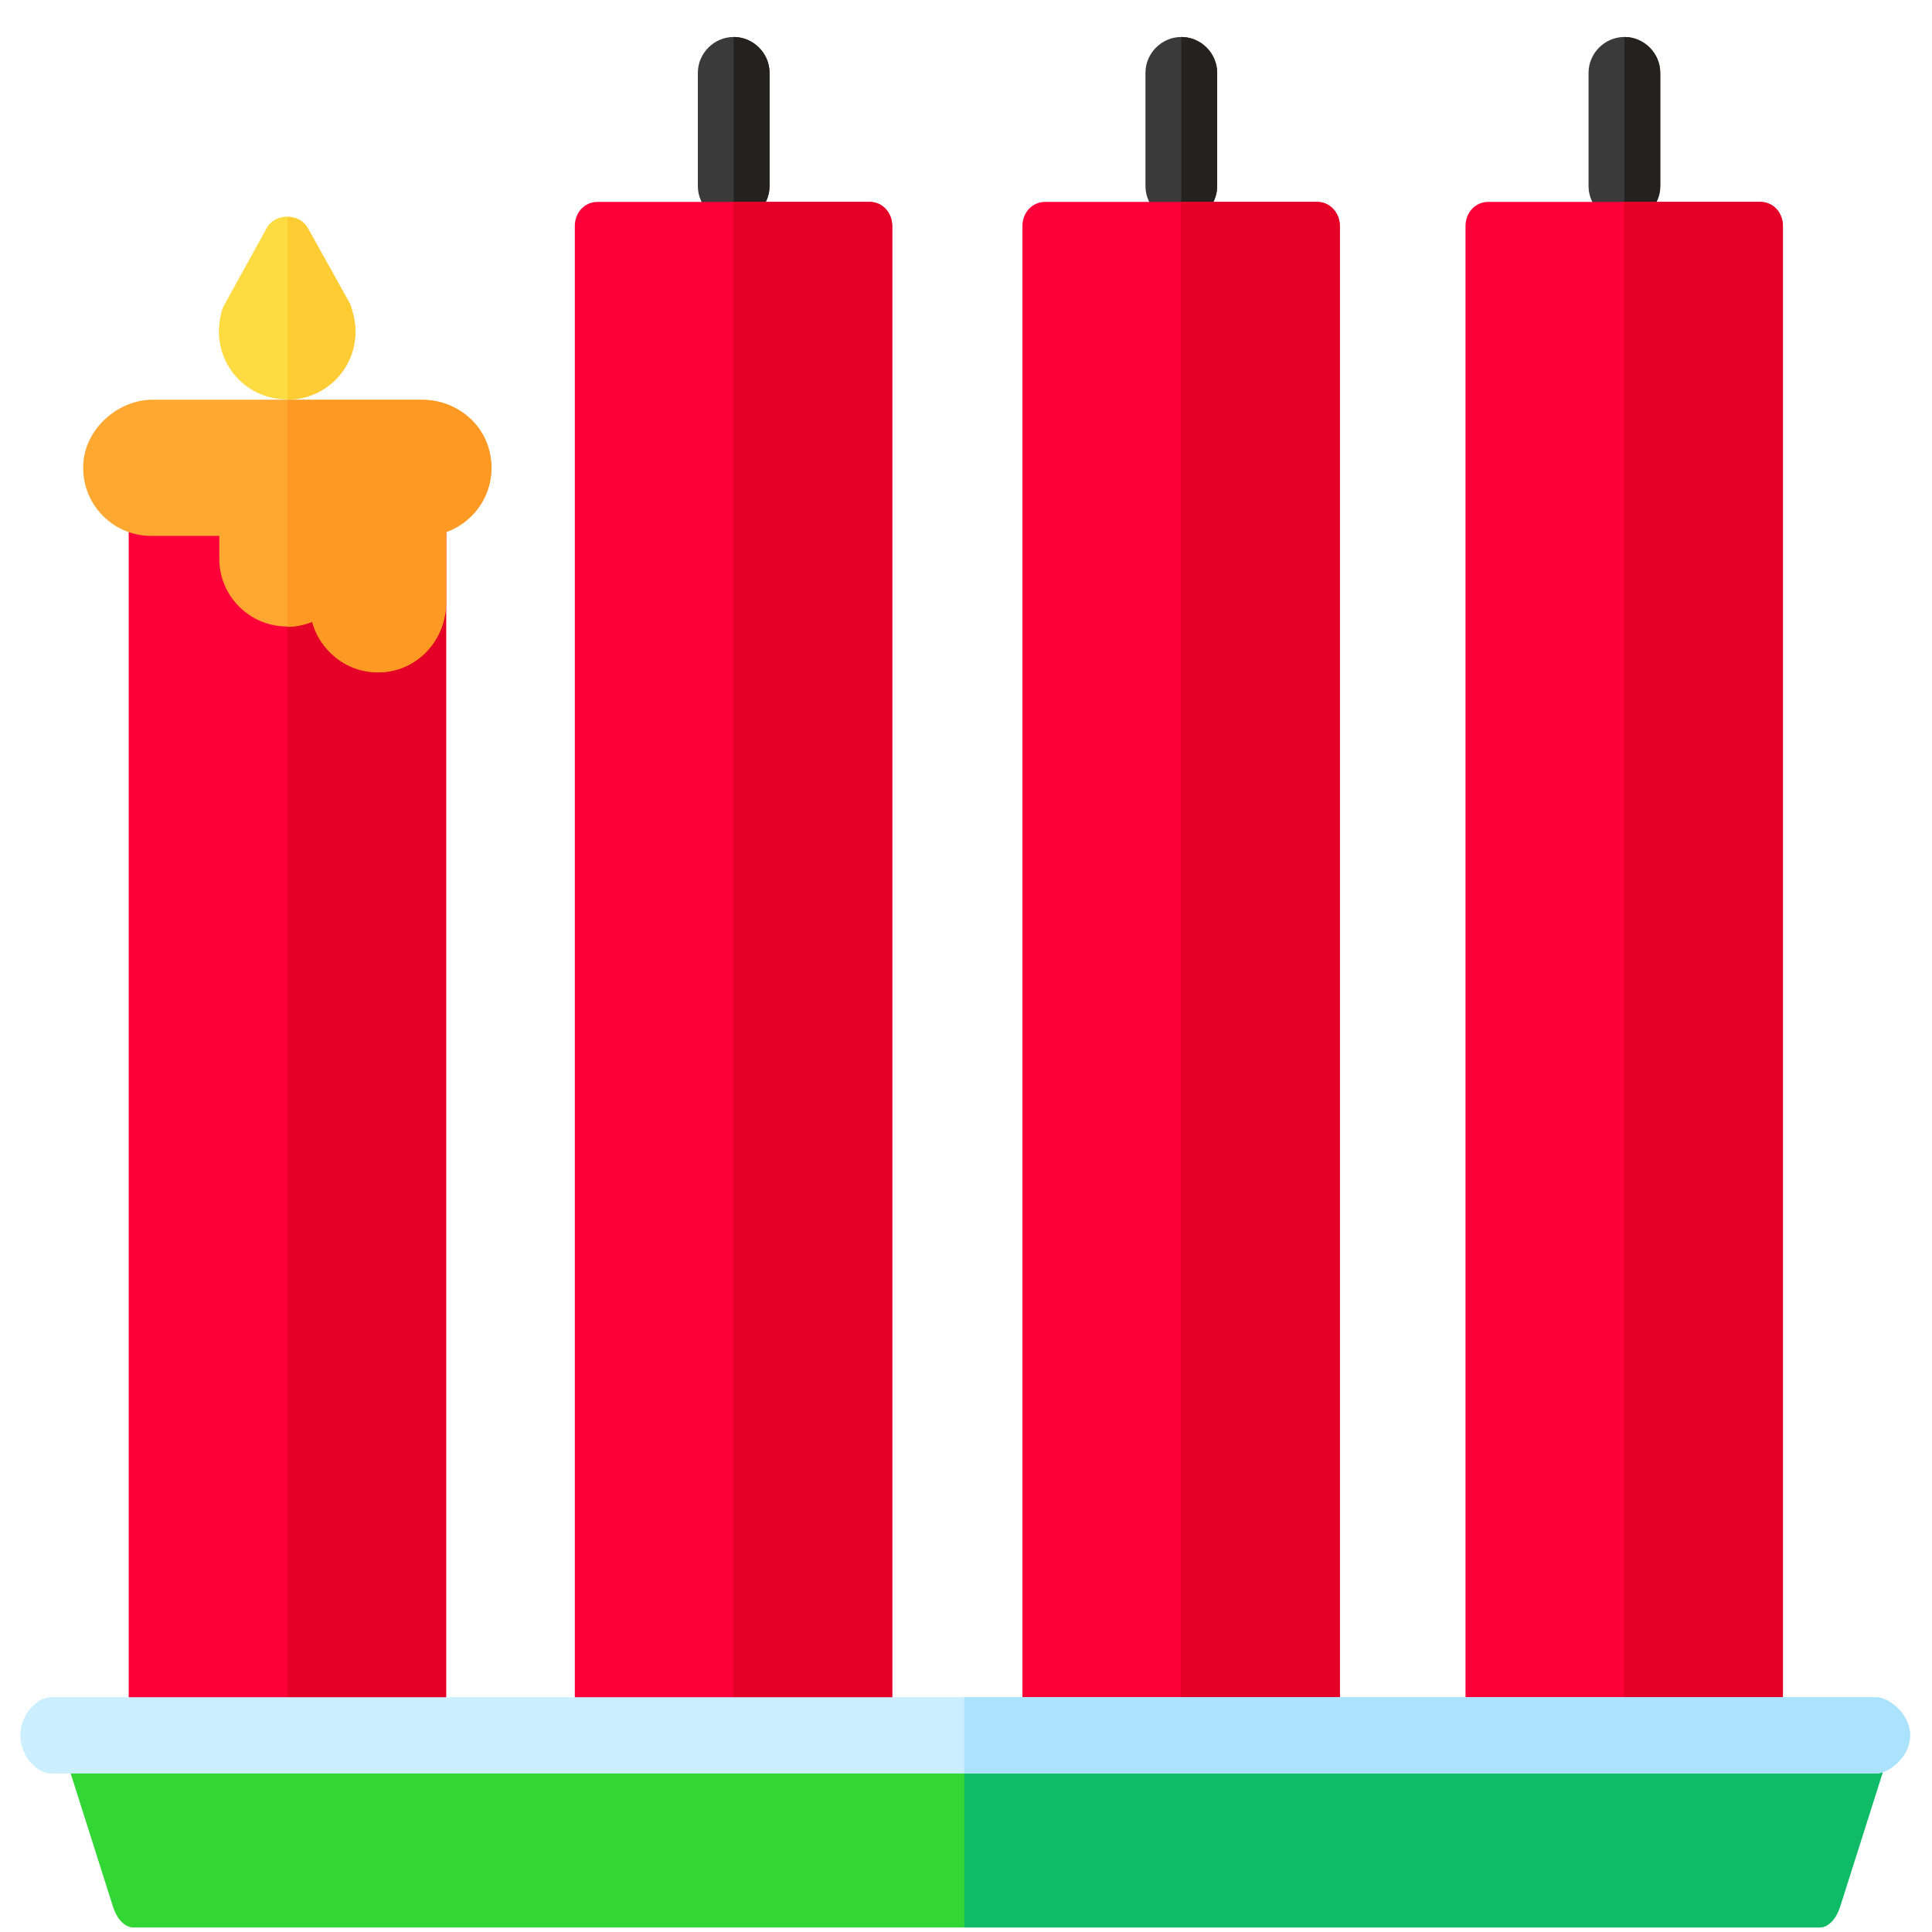
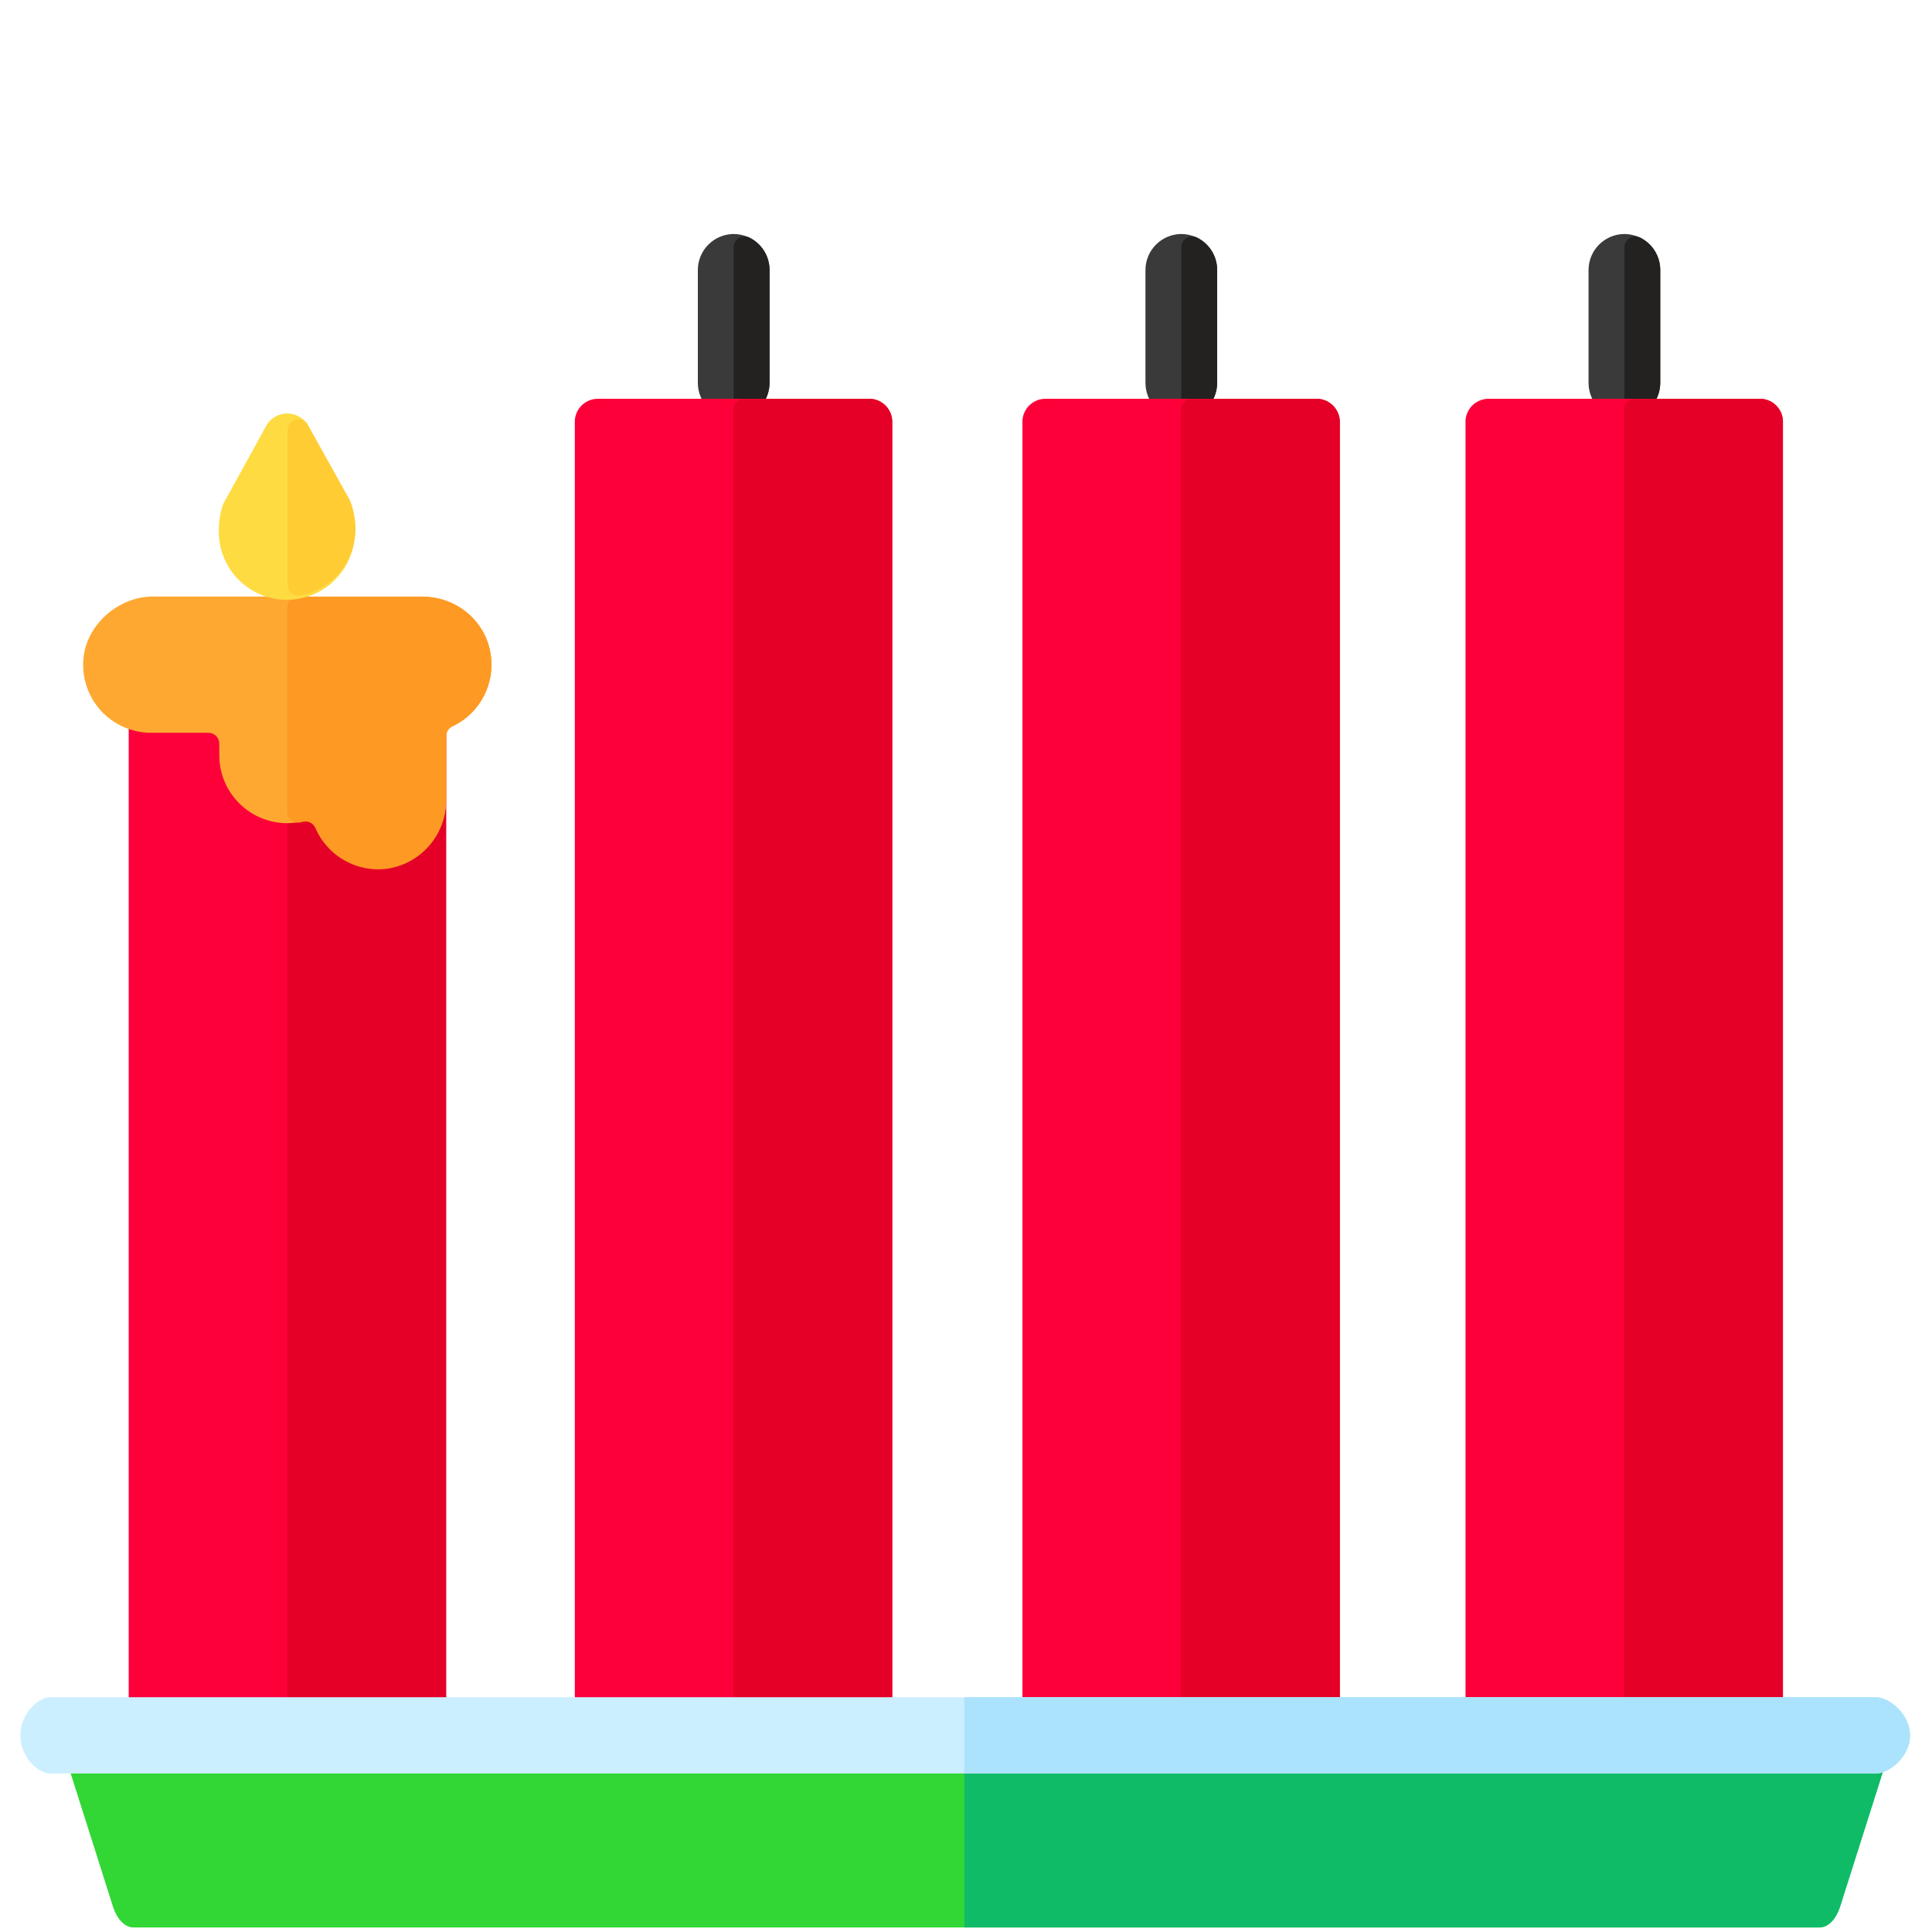
- <svg xmlns="http://www.w3.org/2000/svg" version="1.1" id="Lager_1" x="0px" y="0px" viewBox="0 0 511.9 511.9" style="enable-background:new 0 0 511.9 511.9;" xml:space="preserve">
-   <style type="text/css">
- 	.st0{fill:#3A3A3A;}
- 	.st1{fill:#232221;}
- 	.st2{fill:#FD003A;}
- 	.st3{fill:#E50027;}
- 	.st4{fill:#FEA832;}
- 	.st5{fill:#FE9923;}
- 	.st6{fill:#FEDB41;}
- 	.st7{fill:#FFCC33;}
- 	.st8{fill:#32D736;}
- 	.st9{fill:#10BB67;}
- 	.st10{fill:#CCEFFF;}
- 	.st11{fill:#ACE3FC;}
- </style>
-   <path class="st0" d="M430.4,58.8L430.4,58.8c-5.2,0-9.5-4.3-9.5-9.5v-30c0-5.2,4.3-9.5,9.5-9.5l0,0c5.2,0,9.5,4.3,9.5,9.5v30  C439.9,54.5,435.6,58.8,430.4,58.8z" />
-   <g>
-     <path class="st1" d="M430.4,9.8v49c5.2,0,9.5-4.3,9.5-9.5v-30C439.9,14.1,435.6,9.8,430.4,9.8z" />
-   </g>
-   <g>
-     <path class="st2" d="M472.4,59.9v399.7c0,3.6-2.6,6.4-6,6.4h-72.1c-3.4,0-6-2.8-6-6.4V59.9c0-3.6,2.6-6.4,6-6.4h72.1   C469.8,53.5,472.4,56.3,472.4,59.9z" />
-     <path class="st3" d="M472.4,59.9v399.7c0,3.6-2.6,6.4-6,6.4h-36.1V53.5h36.1C469.8,53.5,472.4,56.3,472.4,59.9z" />
-   </g>
-   <path class="st0" d="M194.4,58.8L194.4,58.8c-5.2,0-9.5-4.3-9.5-9.5v-30c0-5.2,4.3-9.5,9.5-9.5l0,0c5.2,0,9.5,4.3,9.5,9.5v30  C203.9,54.5,199.6,58.8,194.4,58.8z" />
-   <g>
-     <path class="st1" d="M194.4,9.8v49c5.2,0,9.5-4.3,9.5-9.5v-30C203.9,14.1,199.6,9.8,194.4,9.8z" />
-   </g>
-   <g>
-     <path class="st2" d="M236.4,59.9v399.7c0,3.6-2.6,6.4-6,6.4h-72.1c-3.4,0-6-2.8-6-6.4V59.9c0-3.6,2.6-6.4,6-6.4h72.1   C233.8,53.5,236.4,56.3,236.4,59.9z" />
-     <path class="st3" d="M236.4,59.9v399.7c0,3.6-2.6,6.4-6,6.4h-36.1V53.5h36.1C233.8,53.5,236.4,56.3,236.4,59.9z" />
-   </g>
-   <path class="st0" d="M313,58.8L313,58.8c-5.2,0-9.5-4.3-9.5-9.5v-30c0-5.2,4.3-9.5,9.5-9.5l0,0c5.2,0,9.5,4.3,9.5,9.5v30  C322.5,54.5,318.2,58.8,313,58.8z" />
-   <g>
-     <path class="st1" d="M313,9.8v49c5.2,0,9.5-4.3,9.5-9.5v-30C322.5,14.1,318.2,9.8,313,9.8z" />
-   </g>
-   <g>
-     <path class="st2" d="M355,59.9v399.7c0,3.6-2.6,6.4-6,6.4h-72.1c-3.4,0-6-2.8-6-6.4V59.9c0-3.6,2.6-6.4,6-6.4H349   C352.3,53.5,355,56.3,355,59.9z" />
-     <path class="st3" d="M355,59.9v399.7c0,3.6-2.6,6.4-6,6.4h-36.1V53.5H349C352.3,53.5,355,56.3,355,59.9z" />
-   </g>
-   <g>
-     <path class="st2" d="M118.2,114.4v345.1c0,3.6-2.7,6.4-6,6.4H40.1c-3.3,0-6-2.9-6-6.4V114.4c0-3.6,2.7-6.4,6-6.4h72.1   C115.5,108,118.2,110.9,118.2,114.4z" />
-     <path class="st3" d="M118.2,114.4v345.1c0,3.6-2.7,6.4-6,6.4H76.1V108h36.1C115.5,108,118.2,110.9,118.2,114.4z" />
-     <path class="st4" d="M111.8,105.9H40.5c-9.1,0-17.6,7.4-18.4,16.5c-0.9,10.7,7.5,19.6,18,19.6h18v6c0,10,8.1,18,18,18   c2.3,0,4.6-0.5,6.6-1.3c2.4,8.5,10.6,14.5,20,13.2c9-1.2,15.5-9.2,15.5-18.3v-18.7c7.9-2.7,13.4-11.1,11.7-20.3   C128.4,112,120.6,105.9,111.8,105.9z" />
-     <path class="st5" d="M129.9,120.7c1.7,9.2-3.8,17.5-11.7,20.3v18.7c0,9.1-6.5,17-15.5,18.3c-9.4,1.3-17.6-4.7-20-13.2   c-2,0.8-4.3,1.3-6.6,1.3V106h35.7C120.6,105.9,128.4,112,129.9,120.7z" />
-     <path class="st6" d="M92.7,80.5L81.4,60.2c-1.1-1.8-3.1-2.8-5.3-2.8s-4.2,1-5.3,2.8L59.1,81.4c-0.7,1.9-1.1,4.4-1.1,6.4   c0,10.2,8.4,18.4,18.7,18c8.9-0.3,16.4-7.3,17.3-16.2C94.3,87.3,94.1,84.3,92.7,80.5z" />
-     <path class="st7" d="M94.2,87.9c0,10-8.1,18-18,18V57.5c2.2,0,4.2,1,5.3,2.8l11.3,20.3C93.8,83.4,94.2,85.9,94.2,87.9z" />
-   </g>
-   <g id="Lager_2">
-     <path class="st8" d="M499.3,458.5c-1.2-2.8-3.1-4.5-5.2-4.5H23.4c-2,0-4,1.7-5.2,4.5c-1.1,2.6-1.1,6.2-0.2,9.1l12,37.8   c1.1,3.2,3.1,5.3,5.4,5.3H482c2.3,0,4.3-2.1,5.4-5.3l12-37.8C500.3,464.7,500.3,461.2,499.3,458.5z" />
-     <path class="st9" d="M499.5,467.6l-12,37.8c-1.1,3.2-3.1,5.3-5.4,5.3H255.5V454h238.6c2,0,4,1.7,5.2,4.5   C500.3,461.2,500.3,464.7,499.5,467.6z" />
-     <g>
-       <path class="st10" d="M506.1,459.8c0,5.7-5.6,10.1-9,10.1H13.4c-3.4,0-8-4.4-8-10.1s4.6-10.1,8-10.1h483.7    C500.5,449.7,506.1,454.1,506.1,459.8z" />
-       <path class="st11" d="M506.1,459.8c0,5.7-5.6,10.1-9,10.1H255.5v-20.2h241.6C500.5,449.7,506.1,454.1,506.1,459.8z" />
-     </g>
+ <svg xmlns="http://www.w3.org/2000/svg" id="Lager_1" data-name="Lager 1" viewBox="0 0 511.9 511.9">
+   <defs>
+     <style>.cls-1{fill:#3a3a3a;}.cls-2{fill:#232221;}.cls-3{fill:#fd003a;}.cls-4{fill:#e50027;}.cls-5{fill:#fea832;}.cls-6{fill:#fe9923;}.cls-7{fill:#fedb41;}.cls-8{fill:#fc3;}.cls-9{fill:#32d736;}.cls-10{fill:#10bb67;}.cls-11{fill:#ccefff;}.cls-12{fill:#ace3fc;}</style>
+   </defs>
+   <path class="cls-1" d="M430.4,111h0a9.56,9.56,0,0,1-9.5-9.5v-30a9.56,9.56,0,0,1,9.5-9.5h0a9.56,9.56,0,0,1,9.5,9.5v30A9.56,9.56,0,0,1,430.4,111Z" />
+   <path class="cls-2" d="M430.4,65.53v41.85a2.89,2.89,0,0,0,4.13,2.62,9.56,9.56,0,0,0,5.37-8.54v-30a9.56,9.56,0,0,0-5.37-8.54A2.89,2.89,0,0,0,430.4,65.53Z" />
+   <path class="cls-3" d="M472.4,112.06V459.6a6.11,6.11,0,0,1-6,6.4H394.3a6.11,6.11,0,0,1-6-6.4V112.06a6.11,6.11,0,0,1,6-6.4h72.1A6.11,6.11,0,0,1,472.4,112.06Z" />
+   <path class="cls-4" d="M472.4,112.06V459.6a6.11,6.11,0,0,1-6,6.4H430.3V108.55a2.89,2.89,0,0,1,2.89-2.89H466.4A6.11,6.11,0,0,1,472.4,112.06Z" />
+   <path class="cls-1" d="M194.4,111h0a9.56,9.56,0,0,1-9.5-9.5v-30a9.56,9.56,0,0,1,9.5-9.5h0a9.56,9.56,0,0,1,9.5,9.5v30A9.56,9.56,0,0,1,194.4,111Z" />
+   <path class="cls-2" d="M194.4,65.53v41.85a2.89,2.89,0,0,0,4.13,2.62,9.56,9.56,0,0,0,5.37-8.54v-30a9.56,9.56,0,0,0-5.37-8.54A2.89,2.89,0,0,0,194.4,65.53Z" />
+   <path class="cls-3" d="M236.4,112.06V459.6a6.11,6.11,0,0,1-6,6.4H158.3a6.11,6.11,0,0,1-6-6.4V112.06a6.11,6.11,0,0,1,6-6.4h72.1A6.11,6.11,0,0,1,236.4,112.06Z" />
+   <path class="cls-4" d="M236.4,112.06V459.6a6.11,6.11,0,0,1-6,6.4H194.3V108.55a2.89,2.89,0,0,1,2.89-2.89H230.4A6.11,6.11,0,0,1,236.4,112.06Z" />
+   <path class="cls-1" d="M313,111h0a9.56,9.56,0,0,1-9.5-9.5v-30A9.56,9.56,0,0,1,313,62h0a9.56,9.56,0,0,1,9.5,9.5v30A9.56,9.56,0,0,1,313,111Z" />
+   <path class="cls-2" d="M313,65.53v41.85a2.89,2.89,0,0,0,4.13,2.62,9.56,9.56,0,0,0,5.37-8.54v-30a9.56,9.56,0,0,0-5.37-8.54A2.89,2.89,0,0,0,313,65.53Z" />
+   <path class="cls-3" d="M355,112.06V459.6a6.11,6.11,0,0,1-6,6.4H276.9a6.11,6.11,0,0,1-6-6.4V112.06a6.11,6.11,0,0,1,6-6.4H349A6.18,6.18,0,0,1,355,112.06Z" />
+   <path class="cls-4" d="M355,112.06V459.6a6.11,6.11,0,0,1-6,6.4H312.9V108.55a2.89,2.89,0,0,1,2.89-2.89H349A6.18,6.18,0,0,1,355,112.06Z" />
+   <path class="cls-3" d="M118.2,166.56V459.5a6.18,6.18,0,0,1-6,6.4H40.1a6.24,6.24,0,0,1-6-6.4V166.56a6.18,6.18,0,0,1,6-6.4h72.1A6.24,6.24,0,0,1,118.2,166.56Z" />
+   <path class="cls-4" d="M118.2,166.56V459.5a6.18,6.18,0,0,1-6,6.4H76.1V163A2.89,2.89,0,0,1,79,160.16H112.2A6.24,6.24,0,0,1,118.2,166.56Z" />
+   <path class="cls-5" d="M111.8,158.06H40.5c-9.1,0-17.6,7.4-18.4,16.5a18,18,0,0,0,18,19.6H55.21A2.89,2.89,0,0,1,58.1,197v3.11a18,18,0,0,0,18,18,17.5,17.5,0,0,0,4.12-.51,2.88,2.88,0,0,1,3.35,1.61,18.09,18.09,0,0,0,19.14,10.79c9-1.2,15.5-9.2,15.5-18.3V195a2.92,2.92,0,0,1,1.71-2.63,18,18,0,0,0,10-19.61C128.4,164.16,120.6,158.06,111.8,158.06Z" />
+   <path class="cls-6" d="M129.9,172.86a18,18,0,0,1-10,19.6,2.91,2.91,0,0,0-1.69,2.62v16.78a18.33,18.33,0,0,1-15.5,18.3,18.09,18.09,0,0,1-19.14-10.79,2.88,2.88,0,0,0-3.35-1.61l-.65.15a2.89,2.89,0,0,1-3.46-2.84V161A2.89,2.89,0,0,1,79,158.16H111.8A18,18,0,0,1,129.9,172.86Z" />
+   <path class="cls-7" d="M92.79,132.9a3.1,3.1,0,0,0-.21-.46L81.4,112.36a6.42,6.42,0,0,0-10.6,0l-11.57,21a3,3,0,0,0-.21.47A20.22,20.22,0,0,0,58,140a18,18,0,0,0,36,1.8A18.89,18.89,0,0,0,92.79,132.9Z" />
+   <path class="cls-8" d="M94.2,140.06a18,18,0,0,1-14.53,17.67,2.9,2.9,0,0,1-3.47-2.84V114a2.88,2.88,0,0,1,5.27-1.64l0,.05,11.17,20.07a3.1,3.1,0,0,1,.22.49A21.89,21.89,0,0,1,94.2,140.06Z" />
+   <g id="Lager_2" data-name="Lager 2">
+     <path class="cls-9" d="M499.3,458.5c-1.2-2.8-3.1-4.5-5.2-4.5H23.4c-2,0-4,1.7-5.2,4.5a14.14,14.14,0,0,0-.2,9.1l12,37.8c1.1,3.2,3.1,5.3,5.4,5.3H482c2.3,0,4.3-2.1,5.4-5.3l12-37.8A14.87,14.87,0,0,0,499.3,458.5Z" />
+     <path class="cls-10" d="M499.5,467.6l-12,37.8c-1.1,3.2-3.1,5.3-5.4,5.3H255.5V454H494.1c2,0,4,1.7,5.2,4.5A15.64,15.64,0,0,1,499.5,467.6Z" />
+     <path class="cls-11" d="M506.1,459.8c0,5.7-5.6,10.1-9,10.1H13.4c-3.4,0-8-4.4-8-10.1s4.6-10.1,8-10.1H497.1C500.5,449.7,506.1,454.1,506.1,459.8Z" />
+     <path class="cls-12" d="M506.1,459.8c0,5.7-5.6,10.1-9,10.1H255.5V449.7H497.1C500.5,449.7,506.1,454.1,506.1,459.8Z" />
  </g>
</svg>
